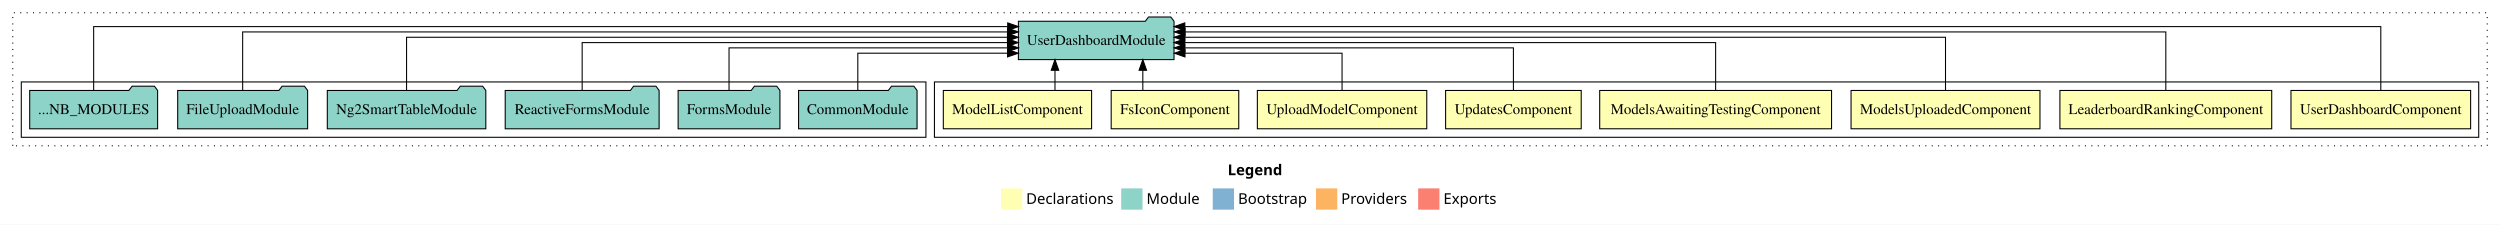
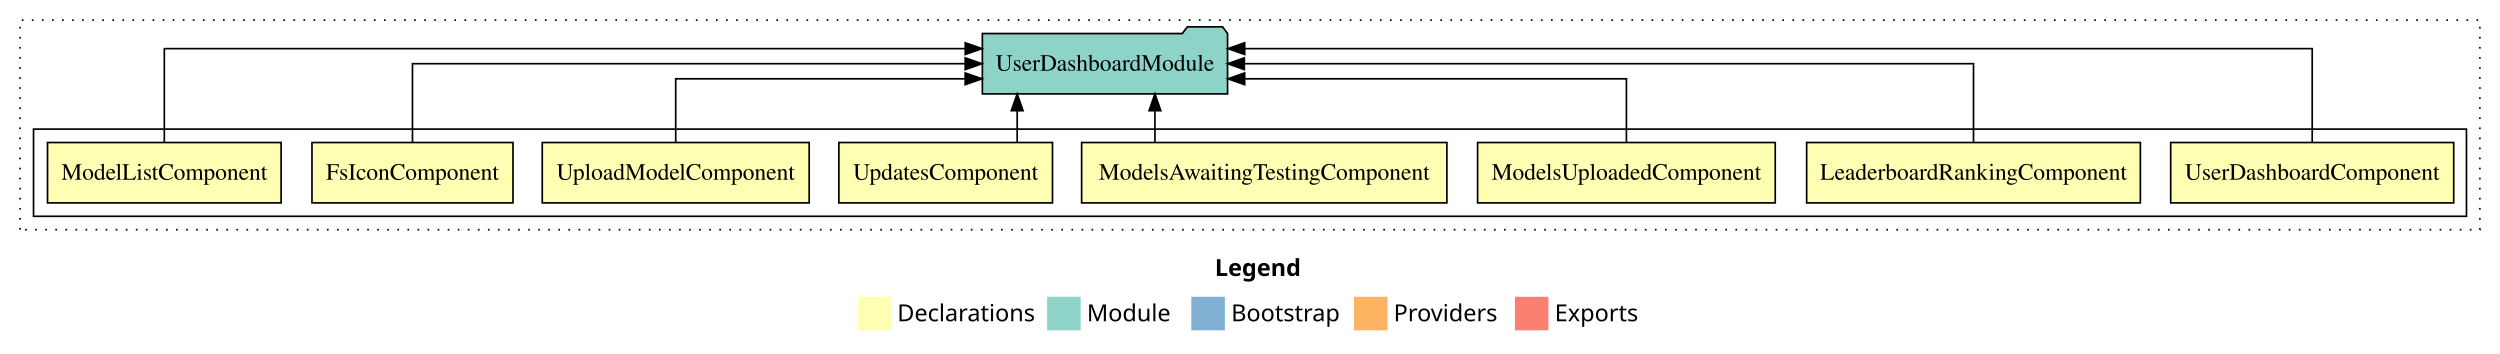
- <svg xmlns="http://www.w3.org/2000/svg" width="2349pt" height="211pt" viewBox="0.00 0.00 2349.00 211.00">
+ <svg xmlns="http://www.w3.org/2000/svg" width="1491pt" height="211pt" viewBox="0.00 0.00 1491.00 211.00">
  <g id="graph0" class="graph" transform="scale(1 1) rotate(0) translate(4 207)">
-     <polygon fill="#ffffff" stroke="transparent" points="-4,4 -4,-207 2345,-207 2345,4 -4,4" />
-     <text text-anchor="start" x="1149.509" y="-42.4" font-family="sans-serif" font-weight="bold" font-size="14.00" fill="#000000">Legend</text>
-     <polygon fill="#ffffb3" stroke="transparent" points="936.5,-10 936.5,-30 956.5,-30 956.5,-10 936.5,-10" />
-     <text text-anchor="start" x="960.129" y="-15.4" font-family="sans-serif" font-size="14.00" fill="#000000">  Declarations</text>
-     <polygon fill="#8dd3c7" stroke="transparent" points="1049.5,-10 1049.5,-30 1069.5,-30 1069.5,-10 1049.5,-10" />
-     <text text-anchor="start" x="1073.225" y="-15.4" font-family="sans-serif" font-size="14.00" fill="#000000">  Module</text>
-     <polygon fill="#80b1d3" stroke="transparent" points="1135.5,-10 1135.5,-30 1155.5,-30 1155.5,-10 1135.5,-10" />
-     <text text-anchor="start" x="1159.281" y="-15.4" font-family="sans-serif" font-size="14.00" fill="#000000">  Bootstrap</text>
-     <polygon fill="#fdb462" stroke="transparent" points="1232.5,-10 1232.5,-30 1252.5,-30 1252.5,-10 1232.5,-10" />
-     <text text-anchor="start" x="1256.173" y="-15.4" font-family="sans-serif" font-size="14.00" fill="#000000">  Providers</text>
-     <polygon fill="#fb8072" stroke="transparent" points="1328.5,-10 1328.5,-30 1348.5,-30 1348.5,-10 1328.5,-10" />
-     <text text-anchor="start" x="1352.226" y="-15.4" font-family="sans-serif" font-size="14.00" fill="#000000">  Exports</text>
+     <polygon fill="#ffffff" stroke="transparent" points="-4,4 -4,-207 1487,-207 1487,4 -4,4" />
+     <text text-anchor="start" x="720.509" y="-42.4" font-family="sans-serif" font-weight="bold" font-size="14.00" fill="#000000">Legend</text>
+     <polygon fill="#ffffb3" stroke="transparent" points="507.5,-10 507.5,-30 527.5,-30 527.5,-10 507.5,-10" />
+     <text text-anchor="start" x="531.129" y="-15.4" font-family="sans-serif" font-size="14.00" fill="#000000">  Declarations</text>
+     <polygon fill="#8dd3c7" stroke="transparent" points="620.5,-10 620.5,-30 640.5,-30 640.5,-10 620.5,-10" />
+     <text text-anchor="start" x="644.225" y="-15.4" font-family="sans-serif" font-size="14.00" fill="#000000">  Module</text>
+     <polygon fill="#80b1d3" stroke="transparent" points="706.5,-10 706.5,-30 726.5,-30 726.5,-10 706.5,-10" />
+     <text text-anchor="start" x="730.281" y="-15.4" font-family="sans-serif" font-size="14.00" fill="#000000">  Bootstrap</text>
+     <polygon fill="#fdb462" stroke="transparent" points="803.5,-10 803.5,-30 823.5,-30 823.5,-10 803.5,-10" />
+     <text text-anchor="start" x="827.173" y="-15.4" font-family="sans-serif" font-size="14.00" fill="#000000">  Providers</text>
+     <polygon fill="#fb8072" stroke="transparent" points="899.5,-10 899.5,-30 919.5,-30 919.5,-10 899.5,-10" />
+     <text text-anchor="start" x="923.226" y="-15.4" font-family="sans-serif" font-size="14.00" fill="#000000">  Exports</text>
    <g id="clust1" class="cluster">
-       <polygon fill="none" stroke="#000000" stroke-dasharray="1,5" points="8,-70 8,-195 2333,-195 2333,-70 8,-70" />
+       <polygon fill="none" stroke="#000000" stroke-dasharray="1,5" points="8,-70 8,-195 1475,-195 1475,-70 8,-70" />
    </g>
    <g id="clust2" class="cluster">
-       <polygon fill="none" stroke="#000000" points="874,-78 874,-130 2325,-130 2325,-78 874,-78" />
-     </g>
-     <g id="clust11" class="cluster">
-       <polygon fill="none" stroke="#000000" points="16,-78 16,-130 866,-130 866,-78 16,-78" />
+       <polygon fill="none" stroke="#000000" points="16,-78 16,-130 1467,-130 1467,-78 16,-78" />
    </g>
    <g id="node1" class="node">
-       <polygon fill="#ffffb3" stroke="#000000" points="2317.4,-122 2148.6,-122 2148.6,-86 2317.4,-86 2317.4,-122" />
-       <text text-anchor="middle" x="2233" y="-99.8" font-family="Times,serif" font-size="14.00" fill="#000000">UserDashboardComponent</text>
+       <polygon fill="#ffffb3" stroke="#000000" points="1459.4,-122 1290.6,-122 1290.6,-86 1459.4,-86 1459.4,-122" />
+       <text text-anchor="middle" x="1375" y="-99.8" font-family="Times,serif" font-size="14.00" fill="#000000">UserDashboardComponent</text>
    </g>
    <g id="node9" class="node">
-       <polygon fill="#8dd3c7" stroke="#000000" points="1099.118,-187 1096.118,-191 1075.118,-191 1072.118,-187 952.882,-187 952.882,-151 1099.118,-151 1099.118,-187" />
-       <text text-anchor="middle" x="1026" y="-164.8" font-family="Times,serif" font-size="14.00" fill="#000000">UserDashboardModule</text>
+       <polygon fill="#8dd3c7" stroke="#000000" points="728.118,-187 725.118,-191 704.118,-191 701.118,-187 581.882,-187 581.882,-151 728.118,-151 728.118,-187" />
+       <text text-anchor="middle" x="655" y="-164.8" font-family="Times,serif" font-size="14.00" fill="#000000">UserDashboardModule</text>
    </g>
    <g id="edge1" class="edge">
-       <path fill="none" stroke="#000000" d="M2233,-122.091C2233,-145.133 2233,-182 2233,-182 2233,-182 1109.235,-182 1109.235,-182" />
-       <polygon fill="#000000" stroke="#000000" points="1109.235,-178.5 1099.235,-182 1109.235,-185.5 1109.235,-178.5" />
+       <path fill="none" stroke="#000000" d="M1375,-122.292C1375,-144.206 1375,-178 1375,-178 1375,-178 738.334,-178 738.334,-178" />
+       <polygon fill="#000000" stroke="#000000" points="738.334,-174.5 728.334,-178 738.334,-181.5 738.334,-174.5" />
    </g>
    <g id="node2" class="node">
-       <polygon fill="#ffffb3" stroke="#000000" points="2130.507,-122 1931.493,-122 1931.493,-86 2130.507,-86 2130.507,-122" />
-       <text text-anchor="middle" x="2031" y="-99.8" font-family="Times,serif" font-size="14.00" fill="#000000">LeaderboardRankingComponent</text>
+       <polygon fill="#ffffb3" stroke="#000000" points="1272.507,-122 1073.493,-122 1073.493,-86 1272.507,-86 1272.507,-122" />
+       <text text-anchor="middle" x="1173" y="-99.8" font-family="Times,serif" font-size="14.00" fill="#000000">LeaderboardRankingComponent</text>
    </g>
    <g id="edge2" class="edge">
-       <path fill="none" stroke="#000000" d="M2031,-122.045C2031,-143.662 2031,-177 2031,-177 2031,-177 1109.493,-177 1109.493,-177" />
-       <polygon fill="#000000" stroke="#000000" points="1109.493,-173.5 1099.493,-177 1109.493,-180.5 1109.493,-173.5" />
+       <path fill="none" stroke="#000000" d="M1173,-122.106C1173,-141.339 1173,-169 1173,-169 1173,-169 738.118,-169 738.118,-169" />
+       <polygon fill="#000000" stroke="#000000" points="738.118,-165.5 728.118,-169 738.118,-172.5 738.118,-165.5" />
    </g>
    <g id="node3" class="node">
-       <polygon fill="#ffffb3" stroke="#000000" points="1912.753,-122 1735.247,-122 1735.247,-86 1912.753,-86 1912.753,-122" />
-       <text text-anchor="middle" x="1824" y="-99.8" font-family="Times,serif" font-size="14.00" fill="#000000">ModelsUploadedComponent</text>
+       <polygon fill="#ffffb3" stroke="#000000" points="1054.753,-122 877.247,-122 877.247,-86 1054.753,-86 1054.753,-122" />
+       <text text-anchor="middle" x="966" y="-99.8" font-family="Times,serif" font-size="14.00" fill="#000000">ModelsUploadedComponent</text>
    </g>
    <g id="edge3" class="edge">
-       <path fill="none" stroke="#000000" d="M1824,-122.223C1824,-142.365 1824,-172 1824,-172 1824,-172 1109.288,-172 1109.288,-172" />
-       <polygon fill="#000000" stroke="#000000" points="1109.288,-168.5 1099.288,-172 1109.288,-175.5 1109.288,-168.5" />
+       <path fill="none" stroke="#000000" d="M966,-122.027C966,-138.398 966,-160 966,-160 966,-160 738.309,-160 738.309,-160" />
+       <polygon fill="#000000" stroke="#000000" points="738.309,-156.5 728.309,-160 738.309,-163.5 738.309,-156.5" />
    </g>
    <g id="node4" class="node">
-       <polygon fill="#ffffb3" stroke="#000000" points="1716.92,-122 1499.08,-122 1499.08,-86 1716.92,-86 1716.92,-122" />
-       <text text-anchor="middle" x="1608" y="-99.8" font-family="Times,serif" font-size="14.00" fill="#000000">ModelsAwaitingTestingComponent</text>
+       <polygon fill="#ffffb3" stroke="#000000" points="858.92,-122 641.08,-122 641.08,-86 858.92,-86 858.92,-122" />
+       <text text-anchor="middle" x="750" y="-99.8" font-family="Times,serif" font-size="14.00" fill="#000000">ModelsAwaitingTestingComponent</text>
    </g>
    <g id="edge4" class="edge">
-       <path fill="none" stroke="#000000" d="M1608,-122.222C1608,-140.828 1608,-167 1608,-167 1608,-167 1109.121,-167 1109.121,-167" />
-       <polygon fill="#000000" stroke="#000000" points="1109.121,-163.5 1099.121,-167 1109.121,-170.5 1109.121,-163.5" />
+       <path fill="none" stroke="#000000" d="M684.799,-122.106C684.799,-122.106 684.799,-140.991 684.799,-140.991" />
+       <polygon fill="#000000" stroke="#000000" points="681.299,-140.991 684.799,-150.991 688.299,-140.991 681.299,-140.991" />
    </g>
    <g id="node5" class="node">
-       <polygon fill="#ffffb3" stroke="#000000" points="1481.704,-122 1354.296,-122 1354.296,-86 1481.704,-86 1481.704,-122" />
-       <text text-anchor="middle" x="1418" y="-99.8" font-family="Times,serif" font-size="14.00" fill="#000000">UpdatesComponent</text>
+       <polygon fill="#ffffb3" stroke="#000000" points="623.704,-122 496.296,-122 496.296,-86 623.704,-86 623.704,-122" />
+       <text text-anchor="middle" x="560" y="-99.8" font-family="Times,serif" font-size="14.00" fill="#000000">UpdatesComponent</text>
    </g>
    <g id="edge5" class="edge">
-       <path fill="none" stroke="#000000" d="M1418,-122.034C1418,-139.06 1418,-162 1418,-162 1418,-162 1109.272,-162 1109.272,-162" />
-       <polygon fill="#000000" stroke="#000000" points="1109.272,-158.5 1099.272,-162 1109.272,-165.5 1109.272,-158.5" />
+       <path fill="none" stroke="#000000" d="M602.647,-122.106C602.647,-122.106 602.647,-140.991 602.647,-140.991" />
+       <polygon fill="#000000" stroke="#000000" points="599.147,-140.991 602.647,-150.991 606.147,-140.991 599.147,-140.991" />
    </g>
    <g id="node6" class="node">
-       <polygon fill="#ffffb3" stroke="#000000" points="1336.594,-122 1177.406,-122 1177.406,-86 1336.594,-86 1336.594,-122" />
-       <text text-anchor="middle" x="1257" y="-99.8" font-family="Times,serif" font-size="14.00" fill="#000000">UploadModelComponent</text>
+       <polygon fill="#ffffb3" stroke="#000000" points="478.594,-122 319.406,-122 319.406,-86 478.594,-86 478.594,-122" />
+       <text text-anchor="middle" x="399" y="-99.8" font-family="Times,serif" font-size="14.00" fill="#000000">UploadModelComponent</text>
    </g>
    <g id="edge6" class="edge">
-       <path fill="none" stroke="#000000" d="M1257,-122.24C1257,-137.571 1257,-157 1257,-157 1257,-157 1109.407,-157 1109.407,-157" />
-       <polygon fill="#000000" stroke="#000000" points="1109.407,-153.5 1099.407,-157 1109.407,-160.5 1109.407,-153.5" />
+       <path fill="none" stroke="#000000" d="M399,-122.027C399,-138.398 399,-160 399,-160 399,-160 571.641,-160 571.641,-160" />
+       <polygon fill="#000000" stroke="#000000" points="571.641,-163.5 581.641,-160 571.641,-156.5 571.641,-163.5" />
    </g>
    <g id="node7" class="node">
-       <polygon fill="#ffffb3" stroke="#000000" points="1159.936,-122 1040.064,-122 1040.064,-86 1159.936,-86 1159.936,-122" />
-       <text text-anchor="middle" x="1100" y="-99.8" font-family="Times,serif" font-size="14.00" fill="#000000">FsIconComponent</text>
+       <polygon fill="#ffffb3" stroke="#000000" points="301.936,-122 182.064,-122 182.064,-86 301.936,-86 301.936,-122" />
+       <text text-anchor="middle" x="242" y="-99.8" font-family="Times,serif" font-size="14.00" fill="#000000">FsIconComponent</text>
    </g>
    <g id="edge7" class="edge">
-       <path fill="none" stroke="#000000" d="M1069.796,-122.106C1069.796,-122.106 1069.796,-140.991 1069.796,-140.991" />
-       <polygon fill="#000000" stroke="#000000" points="1066.296,-140.991 1069.796,-150.991 1073.296,-140.991 1066.296,-140.991" />
+       <path fill="none" stroke="#000000" d="M242,-122.106C242,-141.339 242,-169 242,-169 242,-169 571.64,-169 571.64,-169" />
+       <polygon fill="#000000" stroke="#000000" points="571.64,-172.5 581.64,-169 571.64,-165.5 571.64,-172.5" />
    </g>
    <g id="node8" class="node">
-       <polygon fill="#ffffb3" stroke="#000000" points="1021.661,-122 882.339,-122 882.339,-86 1021.661,-86 1021.661,-122" />
-       <text text-anchor="middle" x="952" y="-99.8" font-family="Times,serif" font-size="14.00" fill="#000000">ModelListComponent</text>
+       <polygon fill="#ffffb3" stroke="#000000" points="163.661,-122 24.339,-122 24.339,-86 163.661,-86 163.661,-122" />
+       <text text-anchor="middle" x="94" y="-99.8" font-family="Times,serif" font-size="14.00" fill="#000000">ModelListComponent</text>
    </g>
    <g id="edge8" class="edge">
-       <path fill="none" stroke="#000000" d="M987.261,-122.106C987.261,-122.106 987.261,-140.991 987.261,-140.991" />
-       <polygon fill="#000000" stroke="#000000" points="983.761,-140.991 987.261,-150.991 990.761,-140.991 983.761,-140.991" />
-     </g>
-     <g id="node10" class="node">
-       <polygon fill="#8dd3c7" stroke="#000000" points="857.668,-122 854.668,-126 833.668,-126 830.668,-122 746.332,-122 746.332,-86 857.668,-86 857.668,-122" />
-       <text text-anchor="middle" x="802" y="-99.8" font-family="Times,serif" font-size="14.00" fill="#000000">CommonModule</text>
-     </g>
-     <g id="edge9" class="edge">
-       <path fill="none" stroke="#000000" d="M802,-122.24C802,-137.571 802,-157 802,-157 802,-157 942.654,-157 942.654,-157" />
-       <polygon fill="#000000" stroke="#000000" points="942.654,-160.5 952.654,-157 942.654,-153.5 942.654,-160.5" />
-     </g>
-     <g id="node11" class="node">
-       <polygon fill="#8dd3c7" stroke="#000000" points="728.829,-122 725.829,-126 704.829,-126 701.829,-122 633.171,-122 633.171,-86 728.829,-86 728.829,-122" />
-       <text text-anchor="middle" x="681" y="-99.8" font-family="Times,serif" font-size="14.00" fill="#000000">FormsModule</text>
-     </g>
-     <g id="edge10" class="edge">
-       <path fill="none" stroke="#000000" d="M681,-122.034C681,-139.06 681,-162 681,-162 681,-162 942.834,-162 942.834,-162" />
-       <polygon fill="#000000" stroke="#000000" points="942.834,-165.5 952.834,-162 942.834,-158.5 942.834,-165.5" />
-     </g>
-     <g id="node12" class="node">
-       <polygon fill="#8dd3c7" stroke="#000000" points="615.305,-122 612.305,-126 591.305,-126 588.305,-122 470.695,-122 470.695,-86 615.305,-86 615.305,-122" />
-       <text text-anchor="middle" x="543" y="-99.8" font-family="Times,serif" font-size="14.00" fill="#000000">ReactiveFormsModule</text>
-     </g>
-     <g id="edge11" class="edge">
-       <path fill="none" stroke="#000000" d="M543,-122.222C543,-140.828 543,-167 543,-167 543,-167 942.643,-167 942.643,-167" />
-       <polygon fill="#000000" stroke="#000000" points="942.643,-170.5 952.643,-167 942.643,-163.5 942.643,-170.5" />
-     </g>
-     <g id="node13" class="node">
-       <polygon fill="#8dd3c7" stroke="#000000" points="452.468,-122 449.468,-126 428.468,-126 425.468,-122 303.532,-122 303.532,-86 452.468,-86 452.468,-122" />
-       <text text-anchor="middle" x="378" y="-99.8" font-family="Times,serif" font-size="14.00" fill="#000000">Ng2SmartTableModule</text>
-     </g>
-     <g id="edge12" class="edge">
-       <path fill="none" stroke="#000000" d="M378,-122.223C378,-142.365 378,-172 378,-172 378,-172 942.612,-172 942.612,-172" />
-       <polygon fill="#000000" stroke="#000000" points="942.612,-175.5 952.612,-172 942.612,-168.5 942.612,-175.5" />
-     </g>
-     <g id="node14" class="node">
-       <polygon fill="#8dd3c7" stroke="#000000" points="285.041,-122 282.041,-126 261.041,-126 258.041,-122 162.959,-122 162.959,-86 285.041,-86 285.041,-122" />
-       <text text-anchor="middle" x="224" y="-99.8" font-family="Times,serif" font-size="14.00" fill="#000000">FileUploadModule</text>
-     </g>
-     <g id="edge13" class="edge">
-       <path fill="none" stroke="#000000" d="M224,-122.045C224,-143.662 224,-177 224,-177 224,-177 942.702,-177 942.702,-177" />
-       <polygon fill="#000000" stroke="#000000" points="942.702,-180.5 952.702,-177 942.702,-173.5 942.702,-180.5" />
-     </g>
-     <g id="node15" class="node">
-       <polygon fill="#8dd3c7" stroke="#000000" points="144.096,-122 141.096,-126 120.096,-126 117.096,-122 23.904,-122 23.904,-86 144.096,-86 144.096,-122" />
-       <text text-anchor="middle" x="84" y="-99.8" font-family="Times,serif" font-size="14.00" fill="#000000">...NB_MODULES</text>
-     </g>
-     <g id="edge14" class="edge">
-       <path fill="none" stroke="#000000" d="M84,-122.091C84,-145.133 84,-182 84,-182 84,-182 942.867,-182 942.867,-182" />
-       <polygon fill="#000000" stroke="#000000" points="942.867,-185.5 952.867,-182 942.867,-178.5 942.867,-185.5" />
+       <path fill="none" stroke="#000000" d="M94,-122.292C94,-144.206 94,-178 94,-178 94,-178 571.659,-178 571.659,-178" />
+       <polygon fill="#000000" stroke="#000000" points="571.659,-181.5 581.659,-178 571.659,-174.5 571.659,-181.5" />
    </g>
  </g>
</svg>
